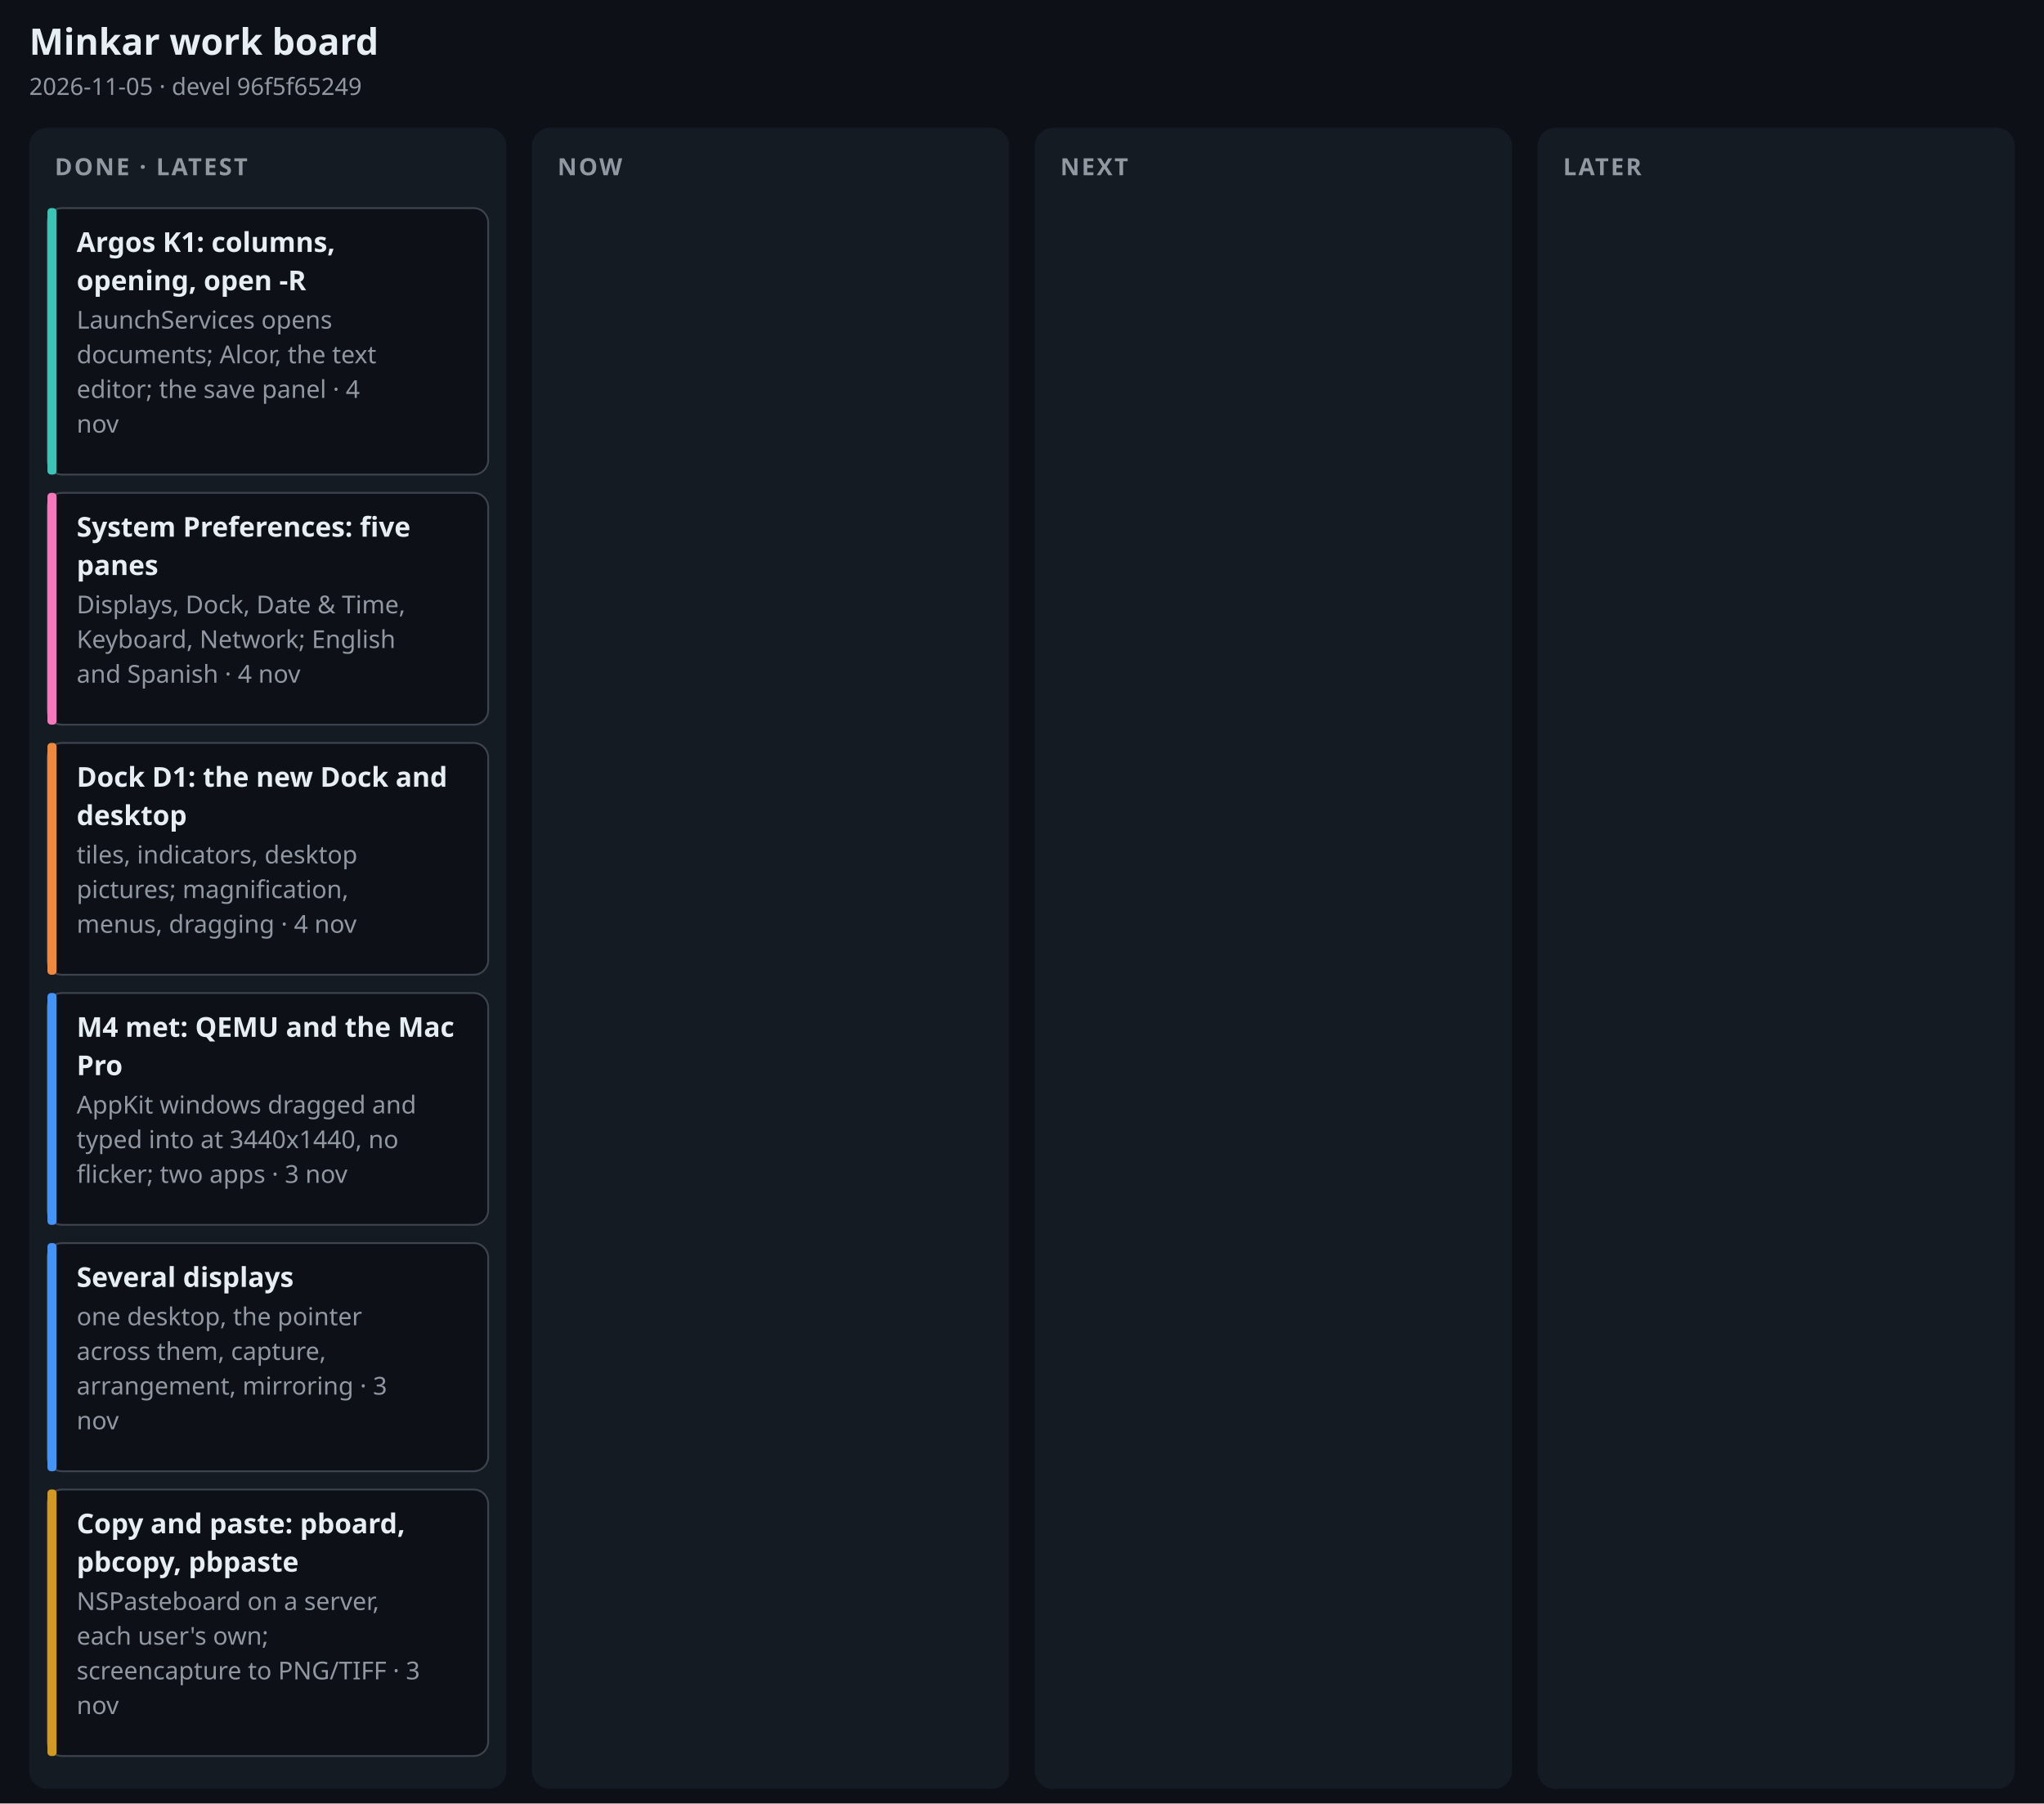
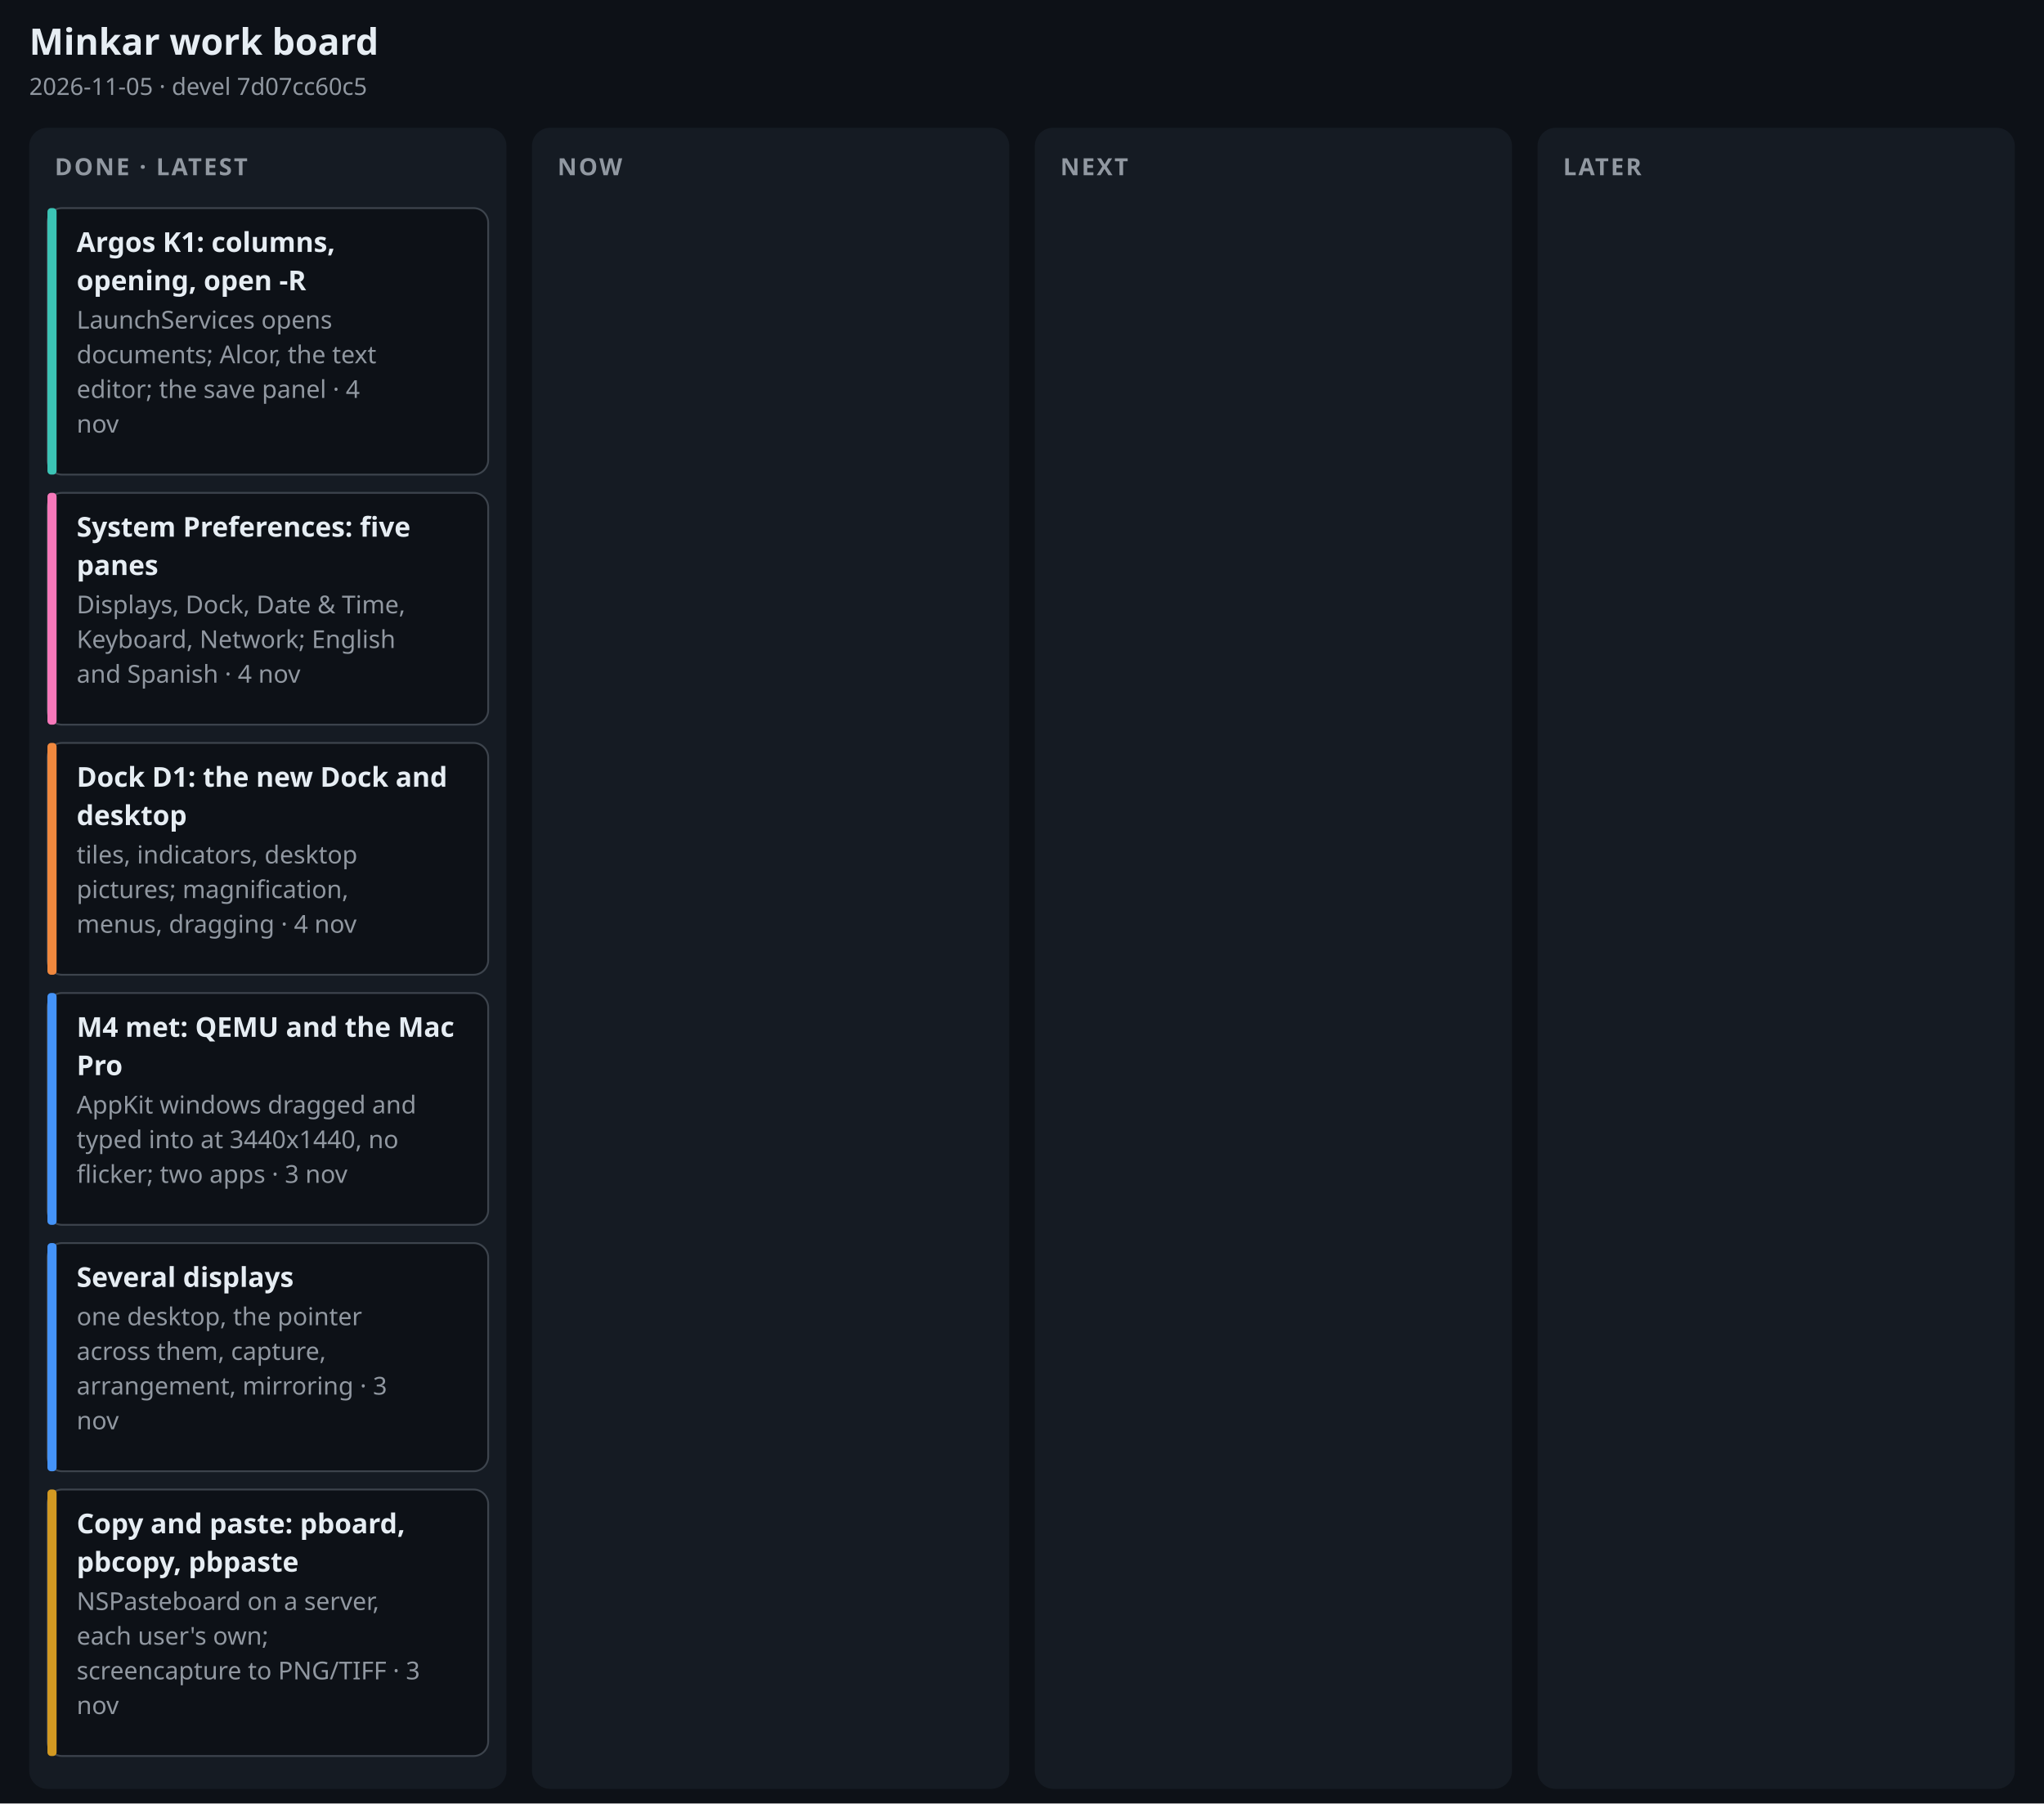
<svg xmlns="http://www.w3.org/2000/svg" width="1120" height="988" viewBox="0 0 1120 988" font-family="-apple-system, BlinkMacSystemFont, 'Segoe UI', 'Noto Sans', Helvetica, Arial, sans-serif" role="img" aria-label="Minkar work board, 2026-11-05">
  <rect width="1120" height="988" fill="#0d1117" />
  <text x="16" y="30" font-size="20" font-weight="700" fill="#e6edf3" text-anchor="start">Minkar work board</text>
-   <text x="16" y="52" font-size="13" font-weight="400" fill="#9198a1" text-anchor="start">2026-11-05 · devel 96f5f65249</text>
+   <text x="16" y="52" font-size="13" font-weight="400" fill="#9198a1" text-anchor="start">2026-11-05 · devel 7d07cc60c5</text>
  <rect x="16" y="70" width="261.5" height="910" rx="10" fill="#151b23" />
  <text x="30" y="96" font-size="13" font-weight="700" fill="#9198a1" text-anchor="start" letter-spacing=".08em">DONE · LATEST</text>
  <rect x="26" y="114" width="241.5" height="146" rx="8" fill="#0d1117" stroke="#3d444d" stroke-width="1" />
  <rect x="26" y="114" width="5" height="146" rx="2" fill="#3bc4b5" />
  <text x="42" y="138" font-size="15" font-weight="650" fill="#e6edf3" text-anchor="start">Argos K1: columns,</text>
  <text x="42" y="159" font-size="15" font-weight="650" fill="#e6edf3" text-anchor="start">opening, open -R</text>
  <text x="42" y="180" font-size="13.5" font-weight="400" fill="#9198a1" text-anchor="start">LaunchServices opens</text>
  <text x="42" y="199" font-size="13.5" font-weight="400" fill="#9198a1" text-anchor="start">documents; Alcor, the text</text>
  <text x="42" y="218" font-size="13.5" font-weight="400" fill="#9198a1" text-anchor="start">editor; the save panel · 4</text>
  <text x="42" y="237" font-size="13.5" font-weight="400" fill="#9198a1" text-anchor="start">nov</text>
  <rect x="26" y="270" width="241.5" height="127" rx="8" fill="#0d1117" stroke="#3d444d" stroke-width="1" />
  <rect x="26" y="270" width="5" height="127" rx="2" fill="#f778ba" />
  <text x="42" y="294" font-size="15" font-weight="650" fill="#e6edf3" text-anchor="start">System Preferences: five</text>
  <text x="42" y="315" font-size="15" font-weight="650" fill="#e6edf3" text-anchor="start">panes</text>
  <text x="42" y="336" font-size="13.5" font-weight="400" fill="#9198a1" text-anchor="start">Displays, Dock, Date &amp; Time,</text>
  <text x="42" y="355" font-size="13.5" font-weight="400" fill="#9198a1" text-anchor="start">Keyboard, Network; English</text>
  <text x="42" y="374" font-size="13.5" font-weight="400" fill="#9198a1" text-anchor="start">and Spanish · 4 nov</text>
  <rect x="26" y="407" width="241.5" height="127" rx="8" fill="#0d1117" stroke="#3d444d" stroke-width="1" />
  <rect x="26" y="407" width="5" height="127" rx="2" fill="#f0883e" />
  <text x="42" y="431" font-size="15" font-weight="650" fill="#e6edf3" text-anchor="start">Dock D1: the new Dock and</text>
  <text x="42" y="452" font-size="15" font-weight="650" fill="#e6edf3" text-anchor="start">desktop</text>
  <text x="42" y="473" font-size="13.5" font-weight="400" fill="#9198a1" text-anchor="start">tiles, indicators, desktop</text>
  <text x="42" y="492" font-size="13.5" font-weight="400" fill="#9198a1" text-anchor="start">pictures; magnification,</text>
  <text x="42" y="511" font-size="13.5" font-weight="400" fill="#9198a1" text-anchor="start">menus, dragging · 4 nov</text>
  <rect x="26" y="544" width="241.5" height="127" rx="8" fill="#0d1117" stroke="#3d444d" stroke-width="1" />
  <rect x="26" y="544" width="5" height="127" rx="2" fill="#4493f8" />
  <text x="42" y="568" font-size="15" font-weight="650" fill="#e6edf3" text-anchor="start">M4 met: QEMU and the Mac</text>
  <text x="42" y="589" font-size="15" font-weight="650" fill="#e6edf3" text-anchor="start">Pro</text>
  <text x="42" y="610" font-size="13.5" font-weight="400" fill="#9198a1" text-anchor="start">AppKit windows dragged and</text>
  <text x="42" y="629" font-size="13.5" font-weight="400" fill="#9198a1" text-anchor="start">typed into at 3440x1440, no</text>
  <text x="42" y="648" font-size="13.5" font-weight="400" fill="#9198a1" text-anchor="start">flicker; two apps · 3 nov</text>
  <rect x="26" y="681" width="241.5" height="125" rx="8" fill="#0d1117" stroke="#3d444d" stroke-width="1" />
  <rect x="26" y="681" width="5" height="125" rx="2" fill="#4493f8" />
  <text x="42" y="705" font-size="15" font-weight="650" fill="#e6edf3" text-anchor="start">Several displays</text>
  <text x="42" y="726" font-size="13.5" font-weight="400" fill="#9198a1" text-anchor="start">one desktop, the pointer</text>
  <text x="42" y="745" font-size="13.5" font-weight="400" fill="#9198a1" text-anchor="start">across them, capture,</text>
  <text x="42" y="764" font-size="13.5" font-weight="400" fill="#9198a1" text-anchor="start">arrangement, mirroring · 3</text>
  <text x="42" y="783" font-size="13.5" font-weight="400" fill="#9198a1" text-anchor="start">nov</text>
  <rect x="26" y="816" width="241.5" height="146" rx="8" fill="#0d1117" stroke="#3d444d" stroke-width="1" />
  <rect x="26" y="816" width="5" height="146" rx="2" fill="#d29922" />
  <text x="42" y="840" font-size="15" font-weight="650" fill="#e6edf3" text-anchor="start">Copy and paste: pboard,</text>
  <text x="42" y="861" font-size="15" font-weight="650" fill="#e6edf3" text-anchor="start">pbcopy, pbpaste</text>
  <text x="42" y="882" font-size="13.5" font-weight="400" fill="#9198a1" text-anchor="start">NSPasteboard on a server,</text>
  <text x="42" y="901" font-size="13.5" font-weight="400" fill="#9198a1" text-anchor="start">each user's own;</text>
  <text x="42" y="920" font-size="13.5" font-weight="400" fill="#9198a1" text-anchor="start">screencapture to PNG/TIFF · 3</text>
  <text x="42" y="939" font-size="13.5" font-weight="400" fill="#9198a1" text-anchor="start">nov</text>
  <rect x="291.5" y="70" width="261.5" height="910" rx="10" fill="#151b23" />
  <text x="305.5" y="96" font-size="13" font-weight="700" fill="#9198a1" text-anchor="start" letter-spacing=".08em">NOW</text>
  <rect x="567" y="70" width="261.5" height="910" rx="10" fill="#151b23" />
  <text x="581" y="96" font-size="13" font-weight="700" fill="#9198a1" text-anchor="start" letter-spacing=".08em">NEXT</text>
  <rect x="842.5" y="70" width="261.5" height="910" rx="10" fill="#151b23" />
  <text x="856.5" y="96" font-size="13" font-weight="700" fill="#9198a1" text-anchor="start" letter-spacing=".08em">LATER</text>
</svg>
